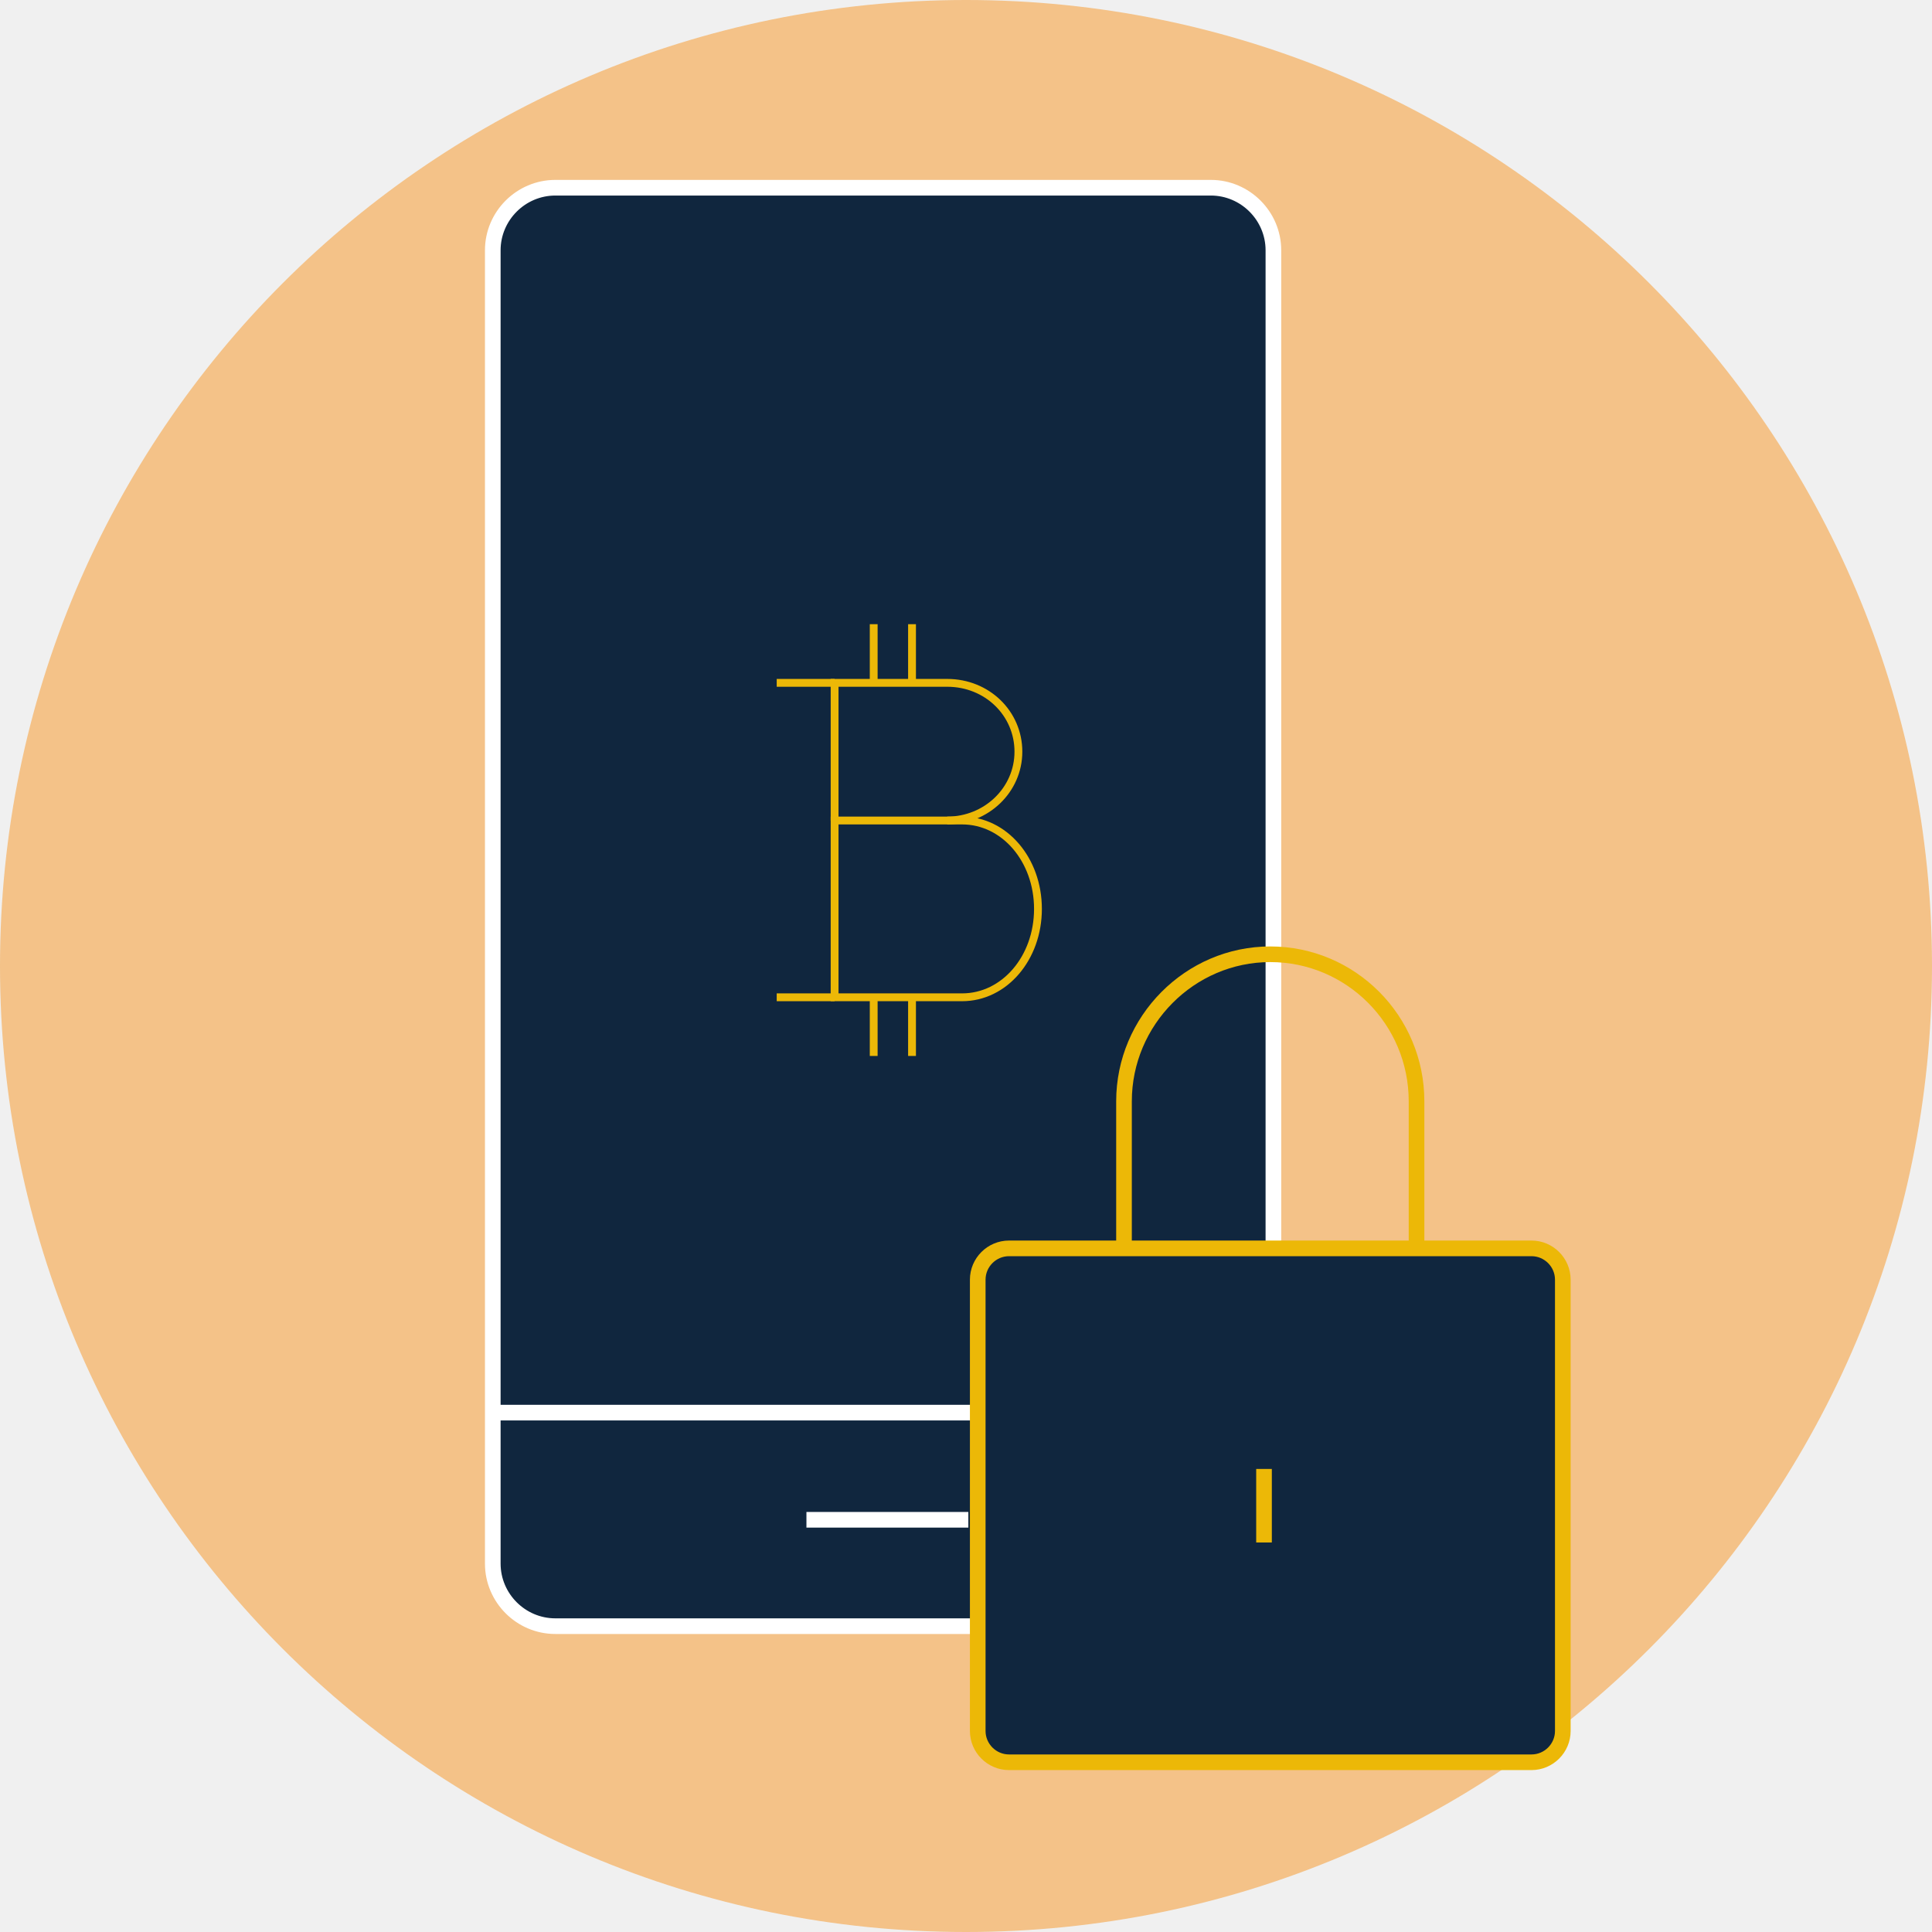
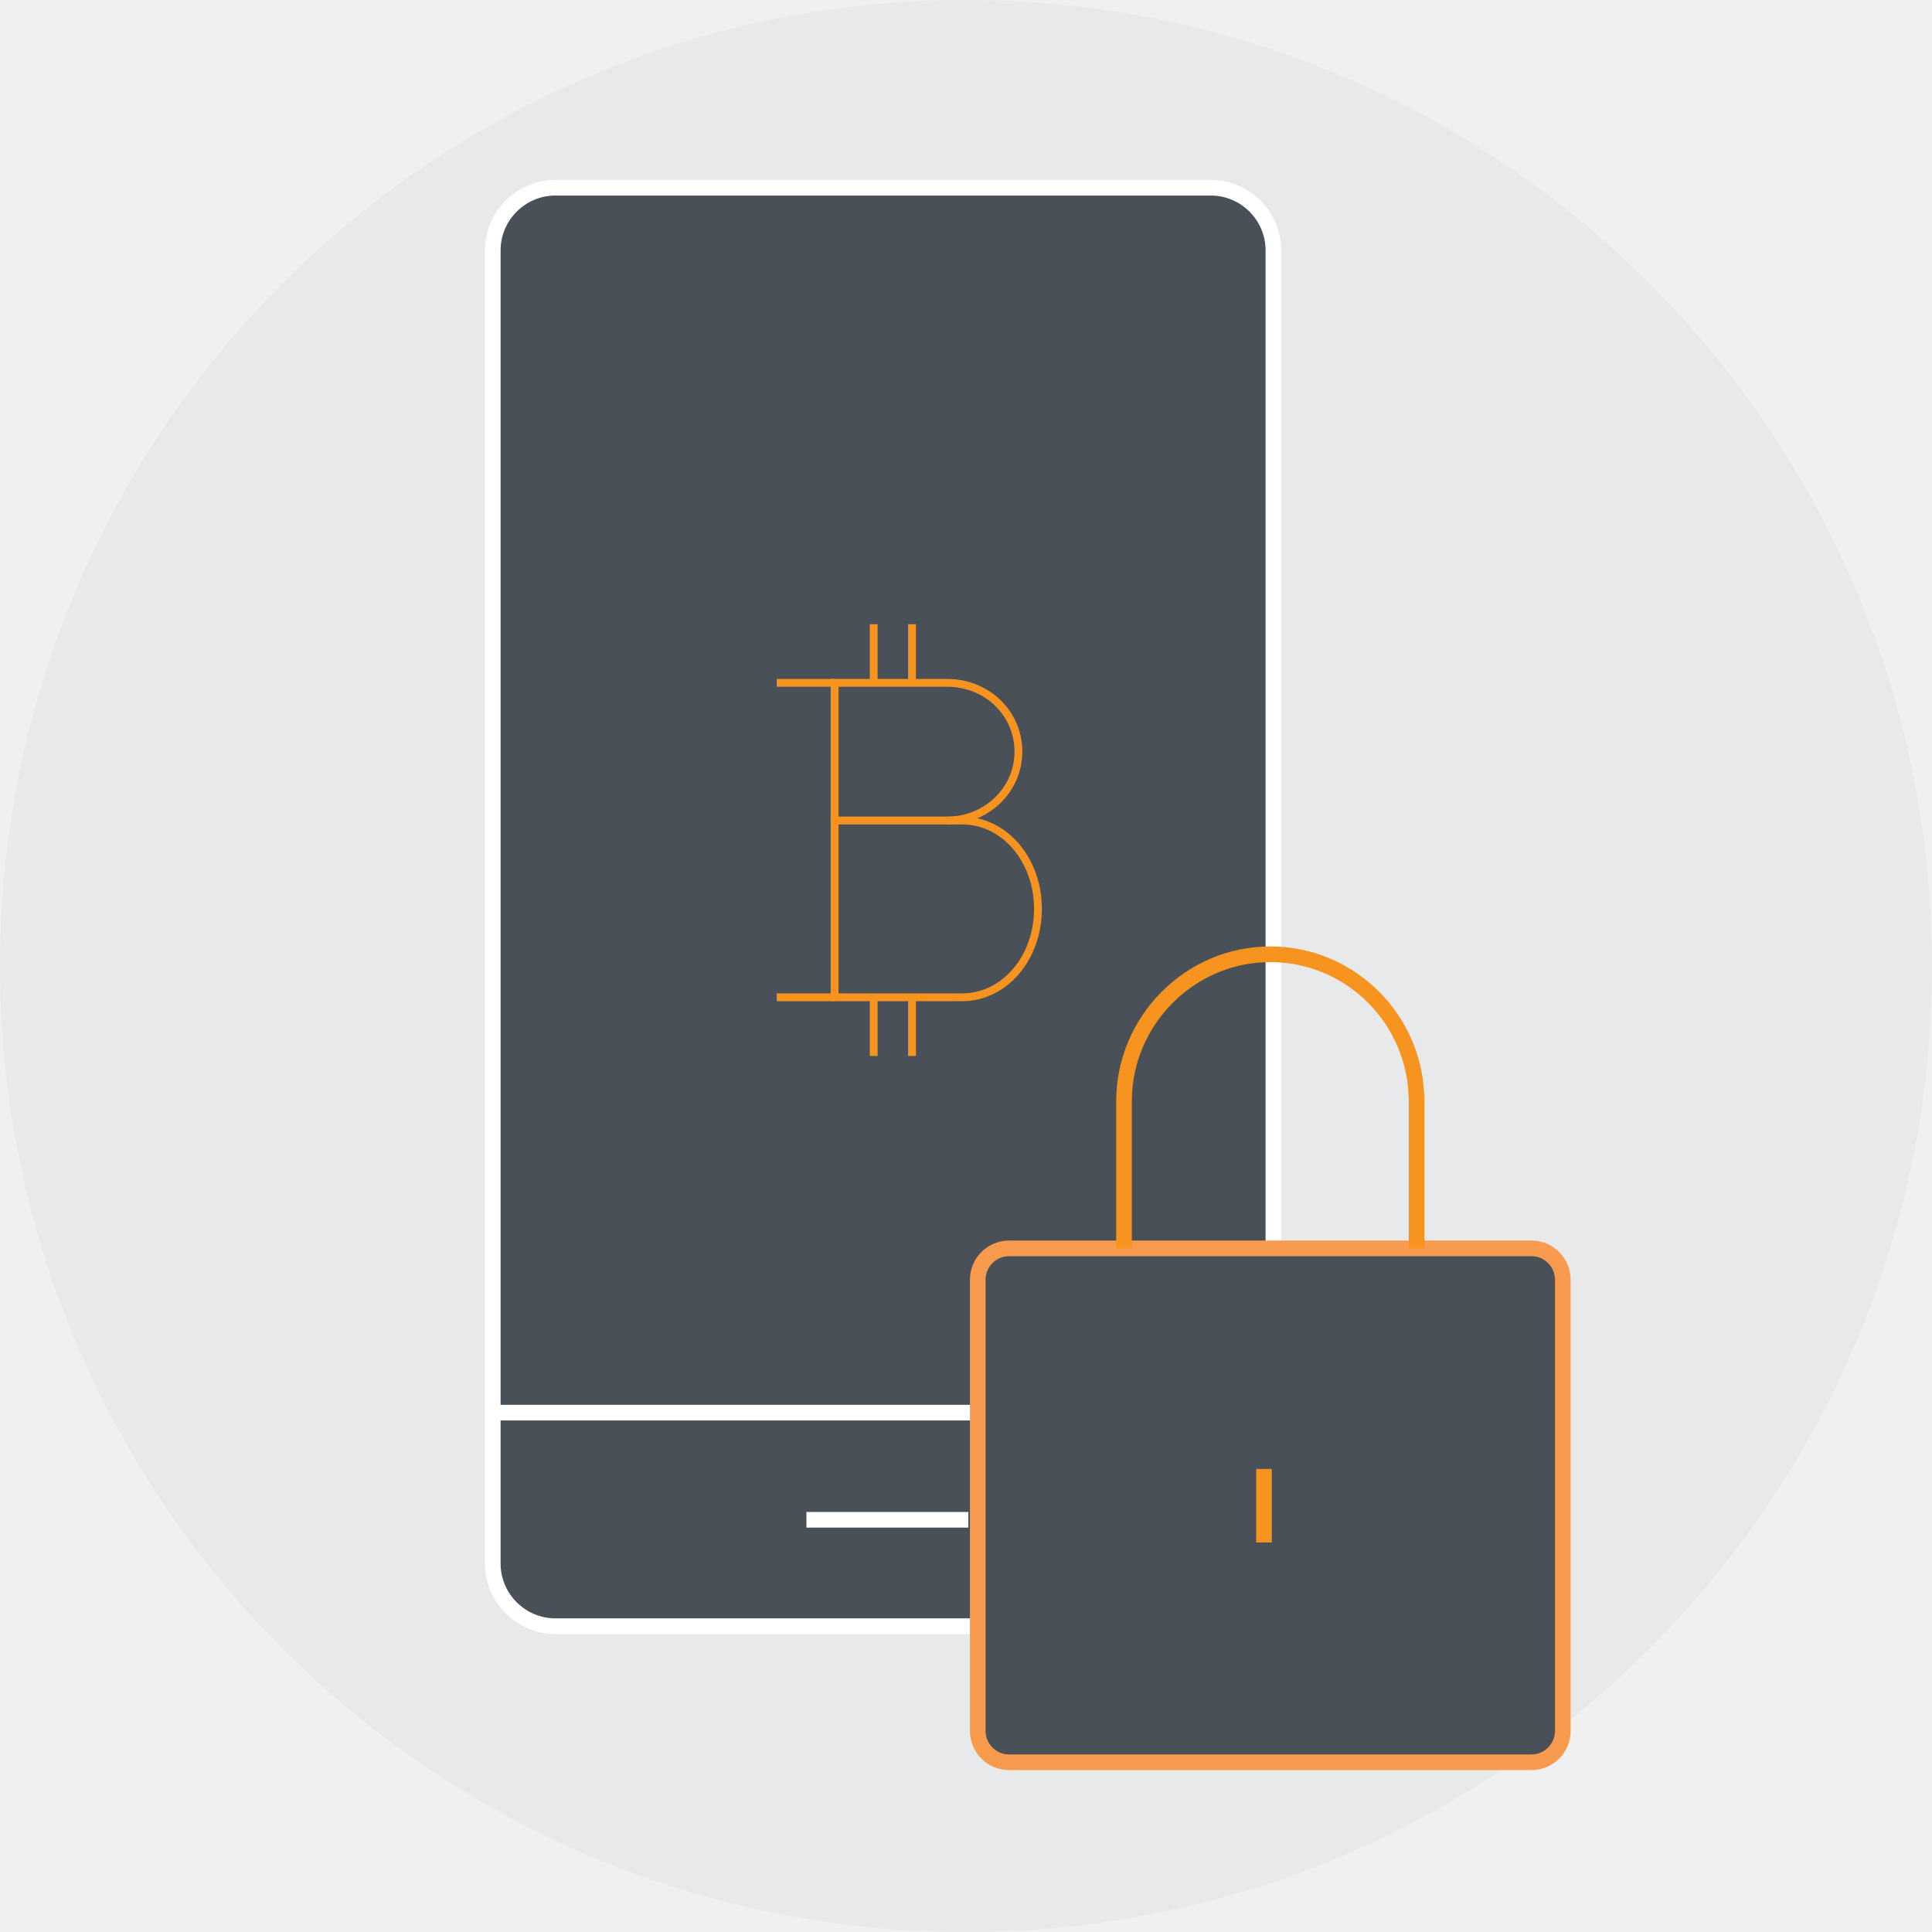
<svg xmlns="http://www.w3.org/2000/svg" version="1.1" id="Layer_1" x="0px" y="0px" viewBox="0 0 247 247" style="enable-background:new 0 0 247 247;" xml:space="preserve">
  <style type="text/css">
- 	.st0{opacity:0.5;fill:#F79420;enable-background:new    ;}
- 	.st1{fill:#10263E;}
+ 	.st0{opacity:0.5;fill:#DEE2E6;enable-background:new    ;}
+ 	.st1{fill:#495057;}
	.st2{fill:none;stroke:#FFFFFF;stroke-width:2;}
	.st3{fill:none;stroke:#FFFFFF;stroke-width:2;stroke-linecap:square;}
- 	.st4{fill:none;stroke:#ECB807;}
- 	.st5{fill:none;stroke:#ECB807;stroke-width:2;}
- 	.st6{fill:none;}
+ 	.st4{fill:none;stroke:#F79420;}
+ 	.st5{fill:#495057;stroke:#F79420;stroke-miterlimit:10;}
+ 	.st6{fill:none;stroke:#F89B4F;stroke-width:2;}
+ 	.st7{fill:none;stroke:#F79420;stroke-width:2;}
+ 	.st8{fill:none;}
</style>
  <g>
    <path class="st0" d="M123.5,0C55.3,0,0,55.3,0,123.5S55.3,247,123.5,247S247,191.7,247,123.5S191.7,0,123.5,0" />
    <path class="st1" d="M71,24h83.8c4.4,0,8,3.6,8,8v167.9c0,4.4-3.6,8-8,8H71c-4.4,0-8-3.6-8-8V32C63,27.6,66.6,24,71,24z" />
    <path class="st2" d="M71,24h83.8c4.4,0,8,3.6,8,8v167.9c0,4.4-3.6,8-8,8H71c-4.4,0-8-3.6-8-8V32C63,27.6,66.6,24,71,24z" />
    <line class="st3" x1="63.5" y1="180.6" x2="162.3" y2="180.6" />
    <line class="st3" x1="104.1" y1="194.3" x2="122.8" y2="194.3" />
    <line class="st4" x1="111.7" y1="79.8" x2="111.7" y2="87.3" />
    <line class="st4" x1="116.6" y1="79.8" x2="116.6" y2="87.3" />
    <line class="st4" x1="111.7" y1="127.5" x2="111.7" y2="135" />
    <line class="st4" x1="116.6" y1="127.5" x2="116.6" y2="135" />
    <line class="st4" x1="99.3" y1="127.5" x2="106.7" y2="127.5" />
    <line class="st4" x1="99.3" y1="87.3" x2="106.7" y2="87.3" />
    <path class="st4" d="M106.7,104.9V87.3h14.4c5.1,0,9.1,3.9,9.1,8.8s-4.1,8.8-9.1,8.8" />
    <path class="st4" d="M106.7,127.5v-22.6H123c5.4,0,9.7,5,9.7,11.3s-4.3,11.3-9.7,11.3C123,127.5,106.7,127.5,106.7,127.5z" />
-     <path class="st1" d="M129,159.6h66.8c2.2,0,4,1.8,4,4v57.7c0,2.2-1.8,4-4,4H129c-2.2,0-4-1.8-4-4v-57.7   C125,161.4,126.8,159.6,129,159.6z" />
    <path class="st5" d="M129,159.6h66.8c2.2,0,4,1.8,4,4v57.7c0,2.2-1.8,4-4,4H129c-2.2,0-4-1.8-4-4v-57.7   C125,161.4,126.8,159.6,129,159.6z" />
-     <path class="st5" d="M143.7,159.6v-18.8c0-10.3,8.4-18.8,18.7-18.8s18.7,8.4,18.7,18.8v18.8" />
-     <line class="st6" x1="161.6" y1="187.8" x2="161.6" y2="197.2" />
-     <line class="st5" x1="161.6" y1="187.8" x2="161.6" y2="197.2" />
+     <path class="st6" d="M129,159.6h66.8c2.2,0,4,1.8,4,4v57.7c0,2.2-1.8,4-4,4H129c-2.2,0-4-1.8-4-4v-57.7   C125,161.4,126.8,159.6,129,159.6z" />
+     <path class="st7" d="M143.7,159.6v-18.8c0-10.3,8.4-18.8,18.7-18.8s18.7,8.4,18.7,18.8v18.8" />
+     <line class="st8" x1="161.6" y1="187.8" x2="161.6" y2="197.2" />
+     <line class="st7" x1="161.6" y1="187.8" x2="161.6" y2="197.2" />
  </g>
</svg>
